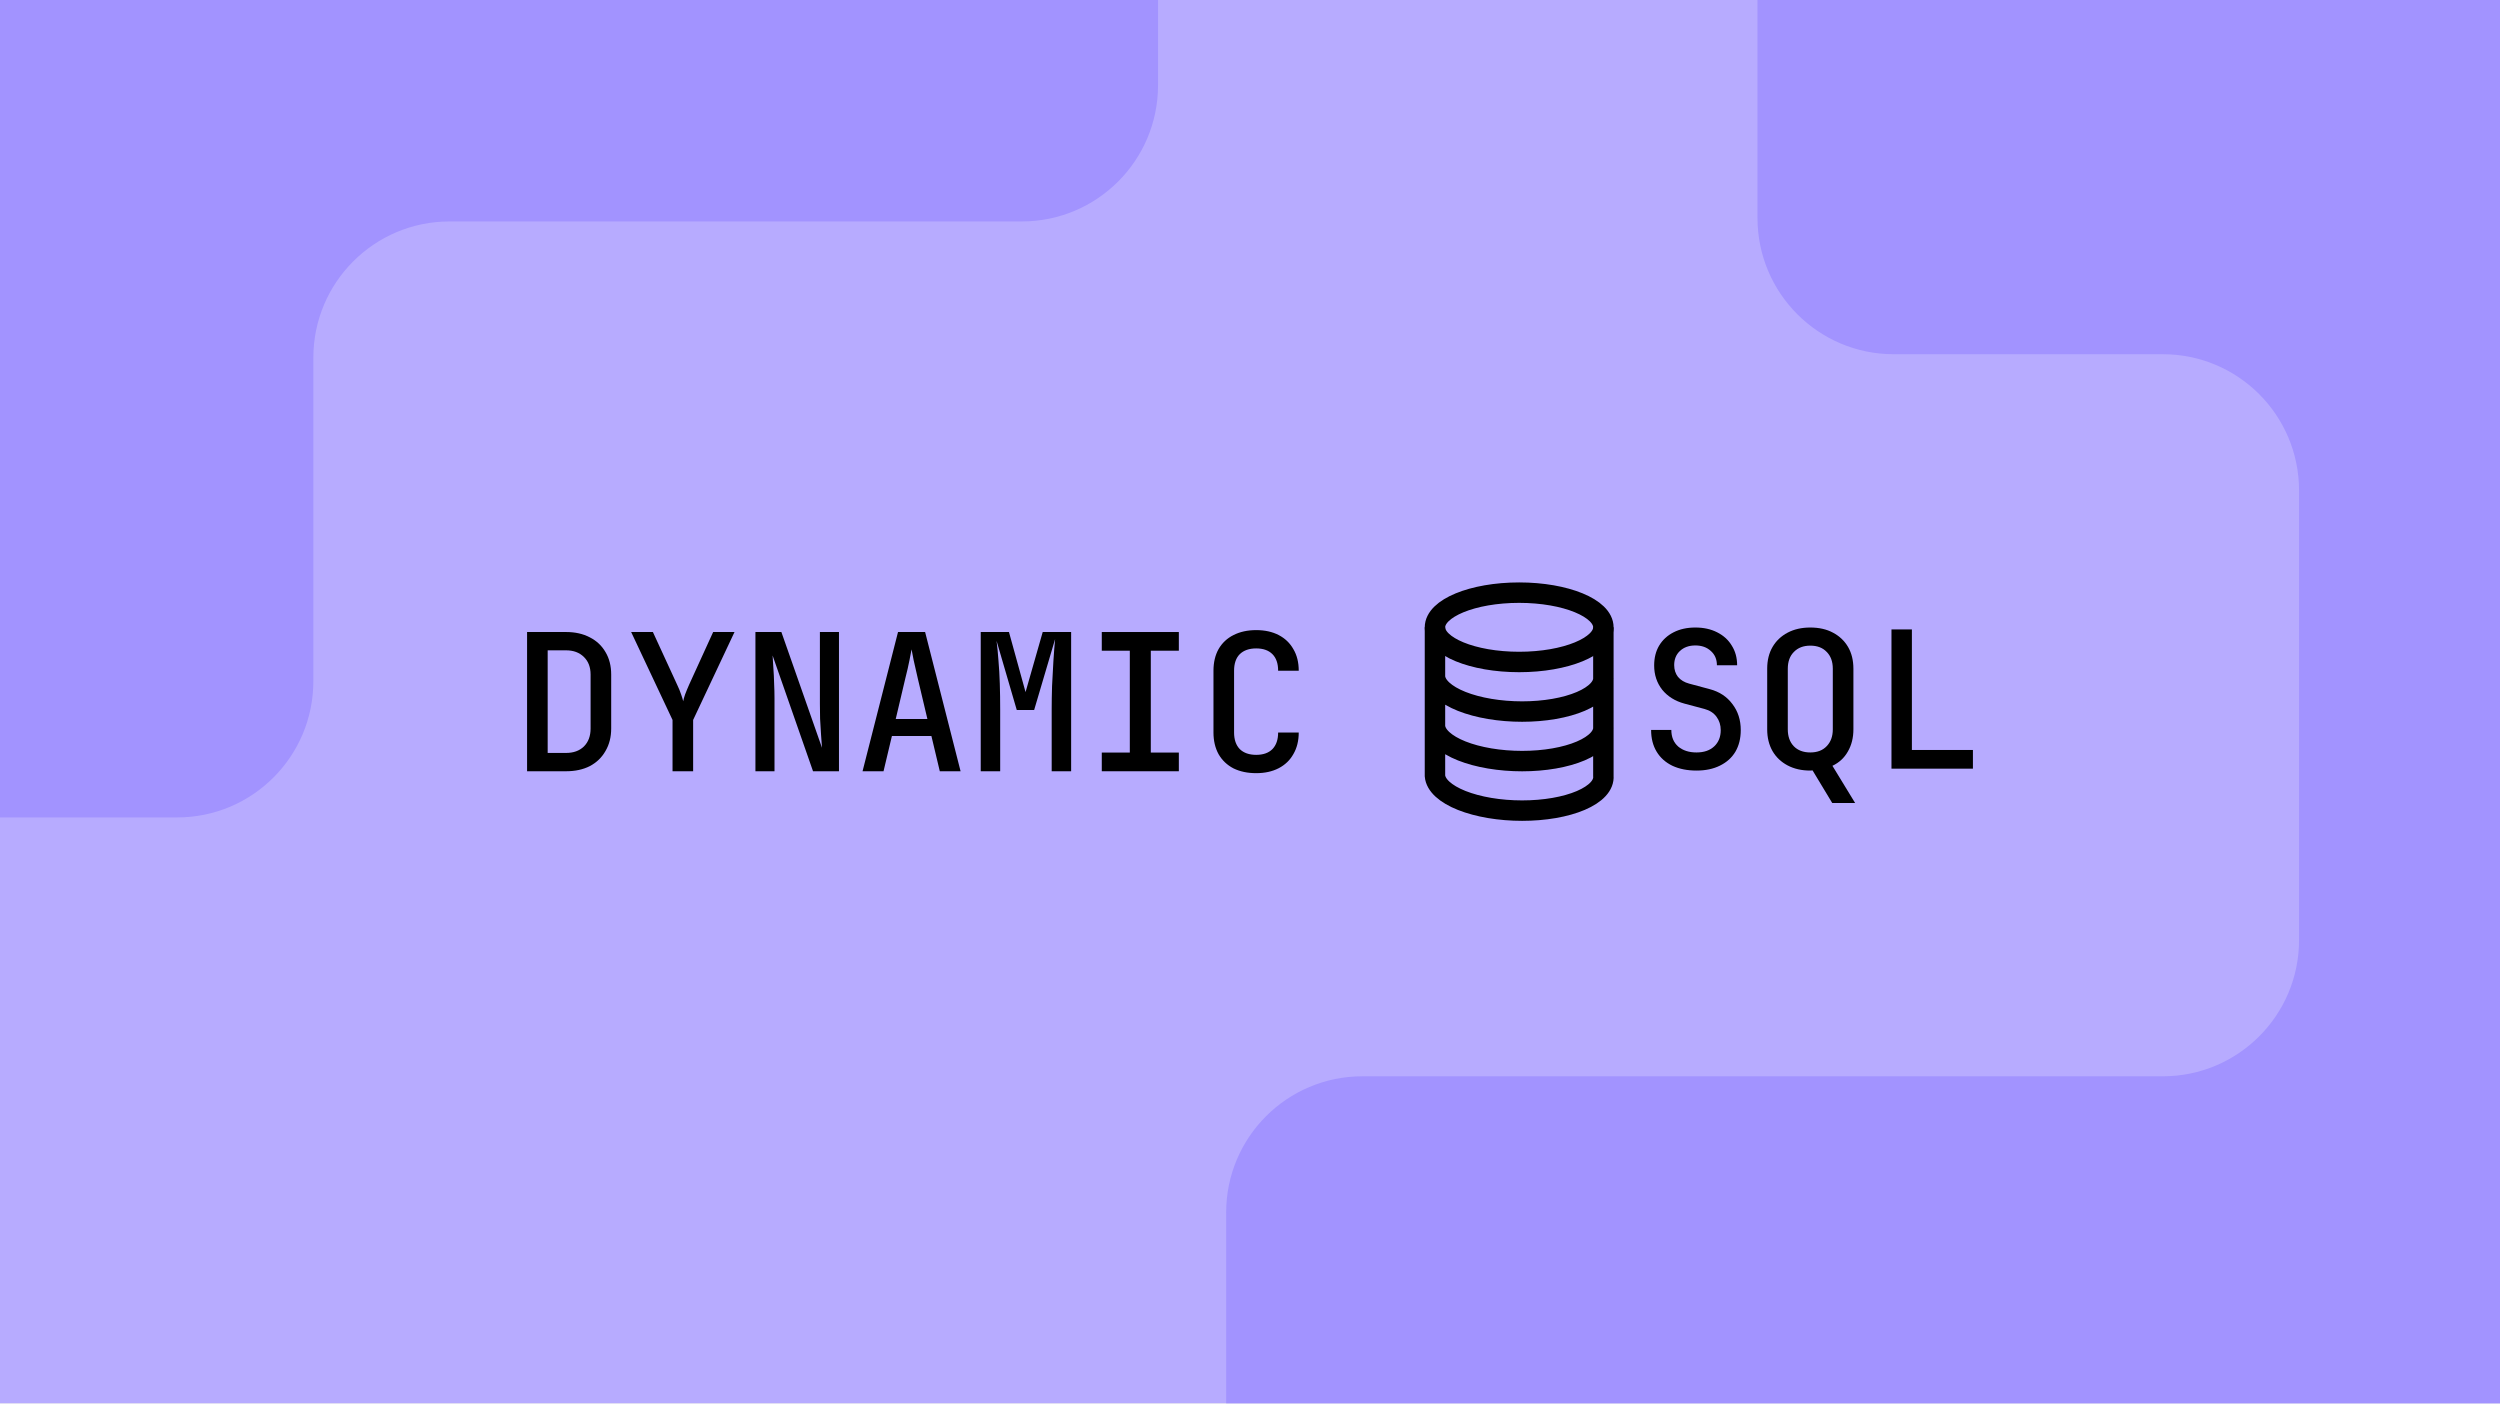
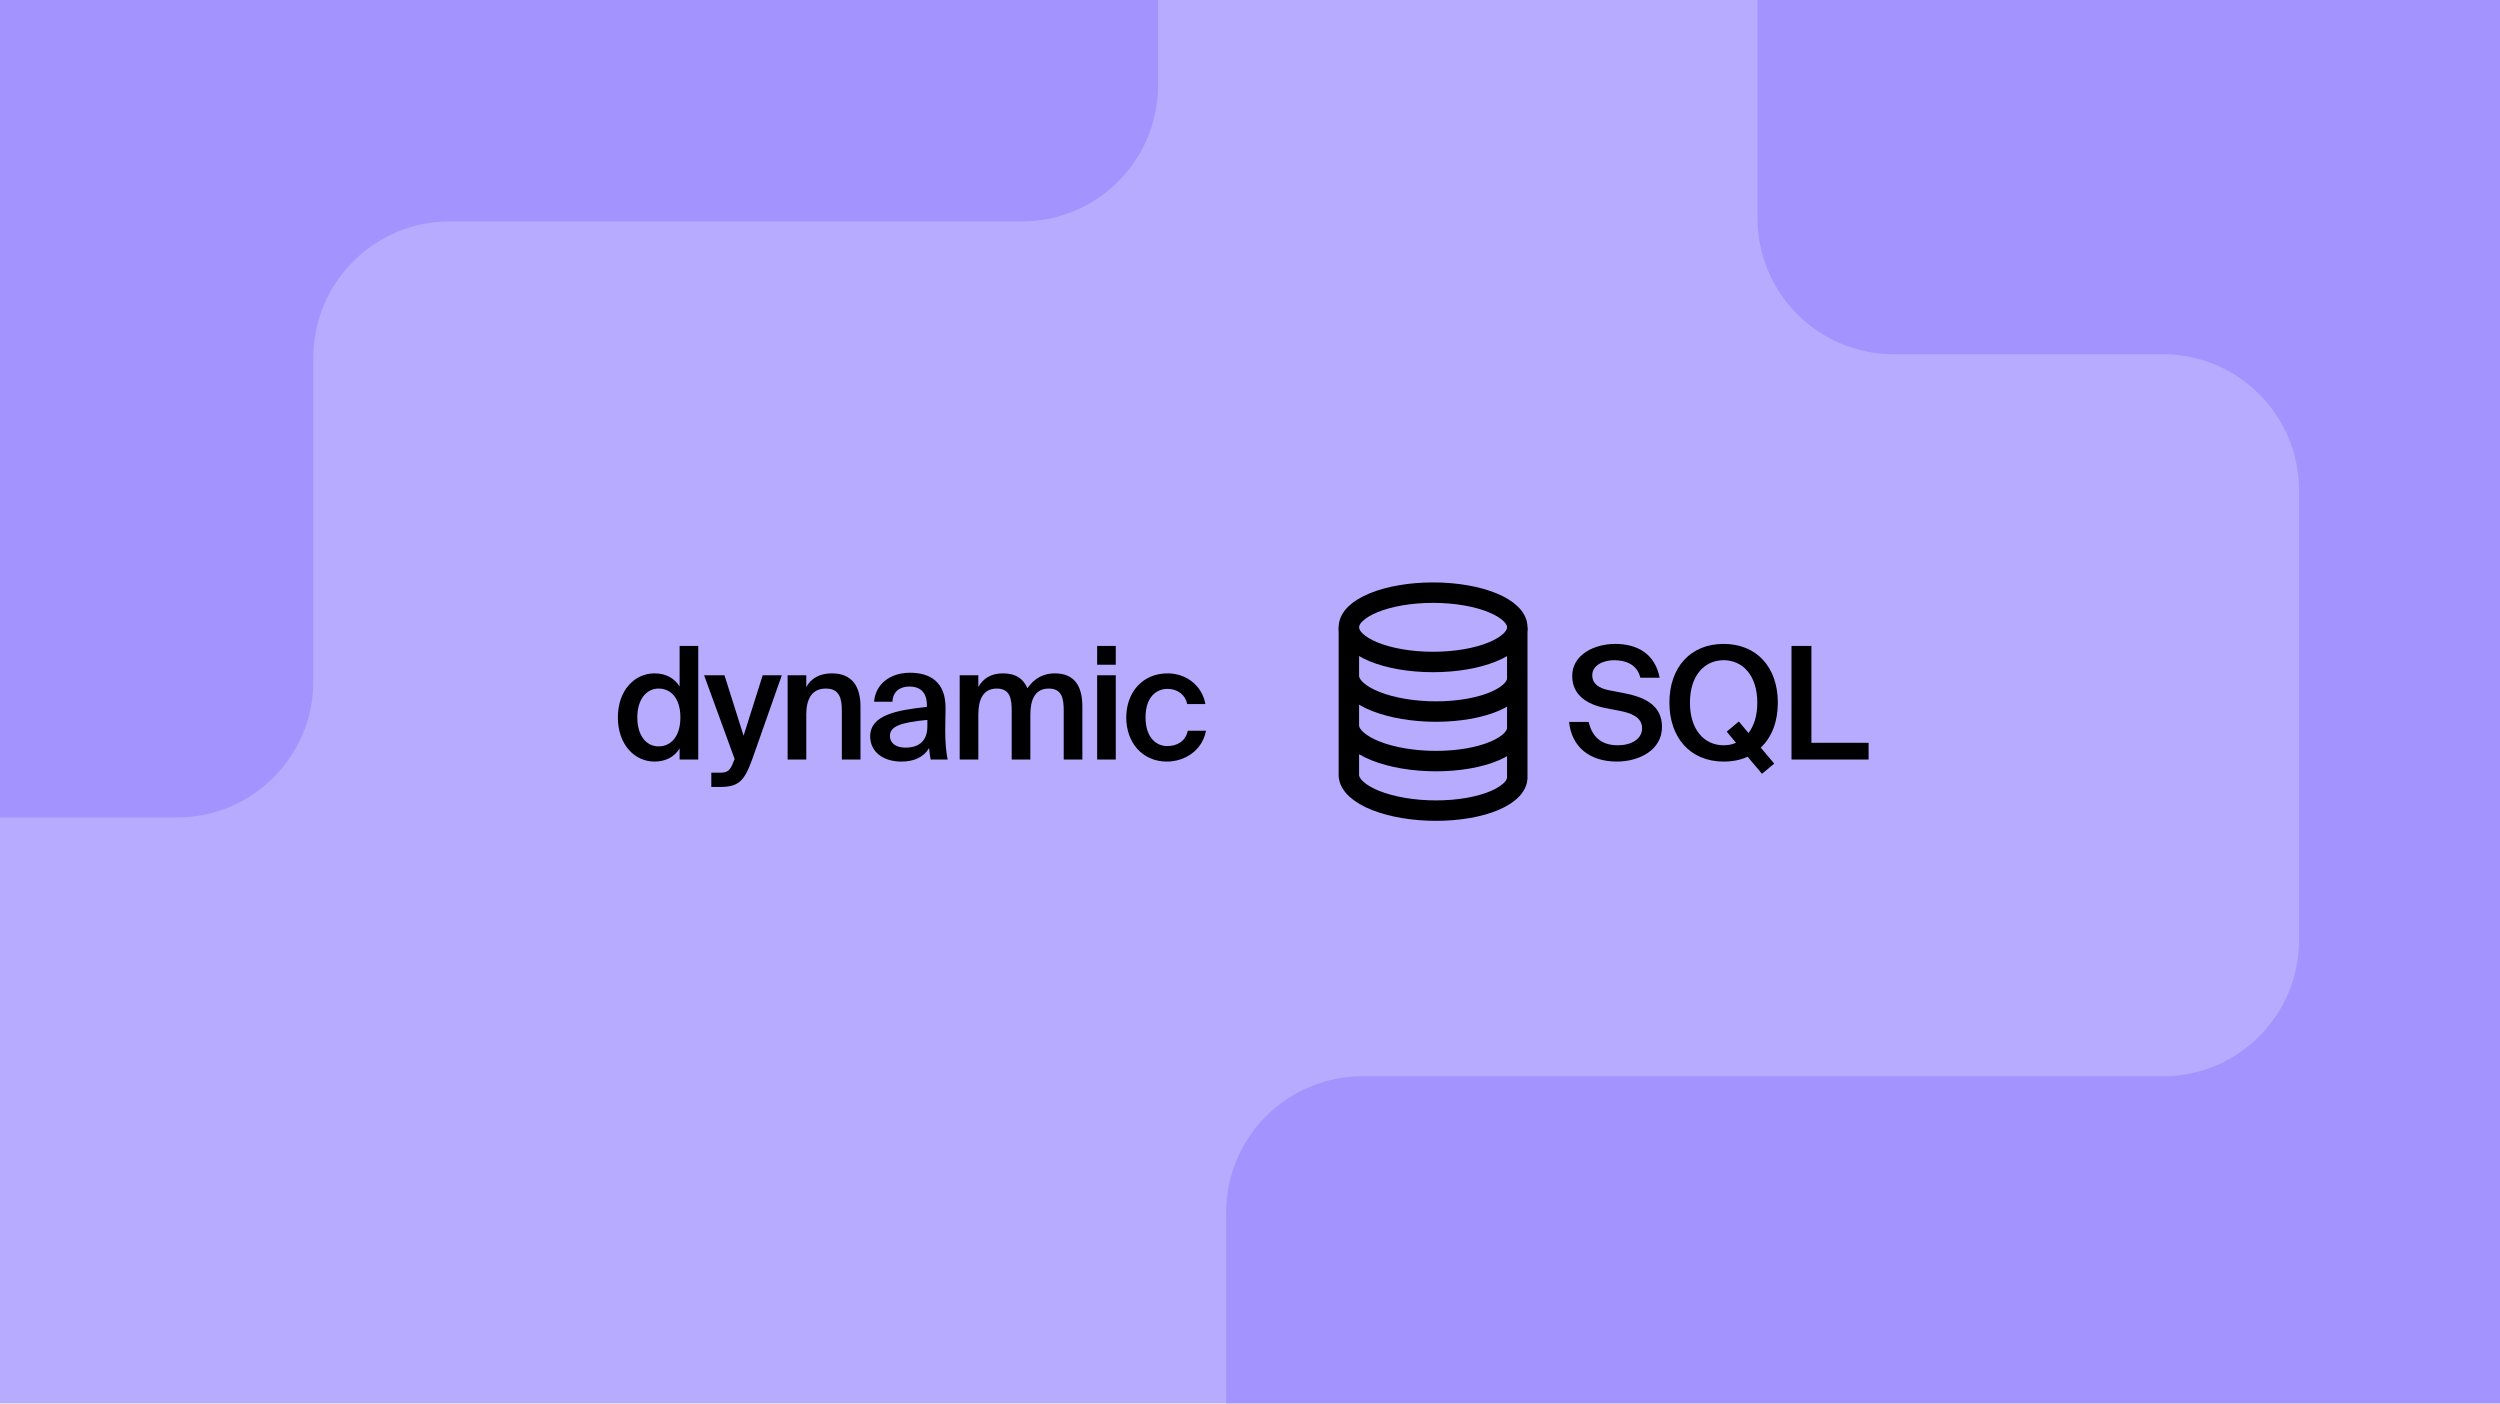
<svg xmlns="http://www.w3.org/2000/svg" width="367" height="206" viewBox="0 0 367 206" fill="none">
-   <g clip-path="url(#clip0_3937_2766)">
+   <g clip-path="url(#clip0_3939_9096)">
    <rect width="367" height="206" fill="#B7ABFF" />
-     <path d="M77.375 113.22V92.78H83.087C84.431 92.78 85.598 93.041 86.587 93.564C87.577 94.068 88.342 94.787 88.883 95.72C89.443 96.653 89.723 97.755 89.723 99.024V106.948C89.723 108.199 89.443 109.3 88.883 110.252C88.342 111.204 87.577 111.941 86.587 112.464C85.598 112.968 84.431 113.22 83.087 113.22H77.375ZM80.399 110.532H83.087C84.189 110.532 85.066 110.215 85.719 109.58C86.373 108.927 86.699 108.049 86.699 106.948V99.024C86.699 97.941 86.373 97.083 85.719 96.448C85.066 95.795 84.189 95.468 83.087 95.468H80.399V110.532Z" fill="black" />
-     <path d="M98.728 113.22V105.688L92.652 92.78H95.844L99.4 100.508C99.643 101.012 99.839 101.488 99.988 101.936C100.138 102.365 100.24 102.701 100.296 102.944C100.334 102.701 100.427 102.365 100.576 101.936C100.744 101.488 100.94 101.012 101.164 100.508L104.692 92.78H107.828L101.752 105.688V113.22H98.728Z" fill="black" />
-     <path d="M110.897 113.22V92.78H114.705L120.669 109.776C120.632 109.235 120.585 108.591 120.529 107.844C120.473 107.097 120.427 106.323 120.389 105.52C120.371 104.717 120.361 103.989 120.361 103.336V92.78H123.161V113.22H119.353L113.417 96.224C113.455 96.709 113.492 97.316 113.529 98.044C113.585 98.772 113.623 99.528 113.641 100.312C113.679 101.096 113.697 101.824 113.697 102.496V113.22H110.897Z" fill="black" />
-     <path d="M126.622 113.22L131.83 92.78H135.806L141.014 113.22H137.962L136.73 108.04H130.934L129.702 113.22H126.622ZM131.494 105.548H136.142L134.742 99.64C134.5 98.595 134.294 97.689 134.126 96.924C133.977 96.14 133.874 95.608 133.818 95.328C133.762 95.608 133.66 96.14 133.51 96.924C133.361 97.689 133.156 98.585 132.894 99.612L131.494 105.548Z" fill="black" />
-     <path d="M143.971 113.22V92.78H148.115L150.551 101.6L153.071 92.78H157.243V113.22H154.387V104.092C154.387 103.047 154.406 101.917 154.443 100.704C154.499 99.472 154.565 98.259 154.639 97.064C154.714 95.869 154.798 94.787 154.891 93.816L151.811 104.232H149.263L146.295 94.068C146.407 94.945 146.501 95.916 146.575 96.98C146.669 98.044 146.734 99.173 146.771 100.368C146.809 101.563 146.827 102.804 146.827 104.092V113.22H143.971Z" fill="black" />
-     <path d="M161.741 113.22V110.476H165.857V95.524H161.741V92.78H173.053V95.524H168.937V110.476H173.053V113.22H161.741Z" fill="black" />
-     <path d="M184.41 113.5C183.14 113.5 182.03 113.267 181.078 112.8C180.144 112.315 179.416 111.624 178.894 110.728C178.39 109.813 178.138 108.749 178.138 107.536V98.464C178.138 97.232 178.39 96.168 178.894 95.272C179.416 94.376 180.144 93.695 181.078 93.228C182.03 92.743 183.14 92.5 184.41 92.5C185.679 92.5 186.78 92.743 187.714 93.228C188.647 93.713 189.366 94.404 189.87 95.3C190.392 96.177 190.654 97.232 190.654 98.464H187.63C187.63 97.4 187.35 96.588 186.79 96.028C186.23 95.468 185.436 95.188 184.41 95.188C183.383 95.188 182.58 95.468 182.002 96.028C181.442 96.588 181.162 97.4 181.162 98.464V107.536C181.162 108.581 181.442 109.393 182.002 109.972C182.58 110.532 183.383 110.812 184.41 110.812C185.436 110.812 186.23 110.532 186.79 109.972C187.35 109.393 187.63 108.581 187.63 107.536H190.654C190.654 108.749 190.392 109.804 189.87 110.7C189.366 111.596 188.647 112.287 187.714 112.772C186.78 113.257 185.679 113.5 184.41 113.5Z" fill="black" />
-     <path d="M223.014 97.179C229.841 97.179 235.375 94.901 235.375 92.09C235.375 89.279 229.841 87 223.014 87C216.188 87 210.654 89.279 210.654 92.09C210.654 94.901 216.188 97.179 223.014 97.179Z" stroke="black" stroke-width="3" />
-     <path d="M210.653 92.089V113.902C210.71 114.572 211.087 115.235 211.761 115.853C212.435 116.471 213.393 117.033 214.581 117.507C215.769 117.98 217.164 118.355 218.686 118.612C220.207 118.868 221.826 119 223.449 119C225.072 119 226.668 118.868 228.146 118.612C229.624 118.355 230.954 117.98 232.062 117.507C233.169 117.033 234.032 116.471 234.6 115.853C235.169 115.235 235.432 114.572 235.375 113.902V92.089M210.653 99.36C210.71 100.03 211.087 100.693 211.761 101.311C212.435 101.929 213.393 102.491 214.581 102.965C215.769 103.438 217.164 103.813 218.686 104.07C220.207 104.326 221.826 104.458 223.449 104.458C225.072 104.458 226.668 104.326 228.146 104.07C229.624 103.813 230.954 103.438 232.062 102.965C233.169 102.491 234.032 101.929 234.6 101.311C235.169 100.693 235.432 100.03 235.375 99.36M210.653 106.631C210.71 107.301 211.087 107.964 211.761 108.582C212.435 109.2 213.393 109.762 214.581 110.236C215.769 110.709 217.164 111.084 218.686 111.341C220.207 111.597 221.826 111.729 223.449 111.729C225.072 111.729 226.668 111.597 228.146 111.341C229.624 111.084 230.954 110.709 232.062 110.236C233.169 109.762 234.032 109.2 234.6 108.582C235.169 107.964 235.432 107.301 235.375 106.631" stroke="black" stroke-width="3" />
-     <path d="M249.047 113.12C247.703 113.12 246.527 112.887 245.519 112.42C244.511 111.935 243.736 111.244 243.195 110.348C242.653 109.452 242.383 108.388 242.383 107.156H245.351C245.351 108.183 245.687 108.995 246.359 109.592C247.049 110.171 247.945 110.46 249.047 110.46C250.148 110.46 251.016 110.161 251.651 109.564C252.285 108.967 252.603 108.173 252.603 107.184C252.603 106.437 252.397 105.784 251.987 105.224C251.576 104.664 250.988 104.281 250.223 104.076L247.283 103.292C245.901 102.919 244.809 102.237 244.007 101.248C243.223 100.24 242.831 99.055 242.831 97.692C242.831 96.572 243.073 95.602 243.559 94.78C244.063 93.94 244.772 93.287 245.687 92.82C246.601 92.353 247.665 92.12 248.879 92.12C250.092 92.12 251.156 92.353 252.071 92.82C253.004 93.287 253.723 93.94 254.227 94.78C254.749 95.602 255.011 96.563 255.011 97.664H252.043C252.043 96.787 251.744 96.087 251.147 95.564C250.568 95.023 249.812 94.752 248.879 94.752C247.945 94.752 247.189 95.023 246.611 95.564C246.051 96.087 245.771 96.777 245.771 97.636C245.771 98.308 245.957 98.887 246.331 99.372C246.723 99.839 247.264 100.165 247.955 100.352L250.979 101.164C252.397 101.537 253.508 102.265 254.311 103.348C255.132 104.412 255.543 105.691 255.543 107.184C255.543 108.397 255.281 109.452 254.759 110.348C254.236 111.225 253.48 111.907 252.491 112.392C251.52 112.877 250.372 113.12 249.047 113.12Z" fill="black" />
-     <path d="M268.972 117.88L265.948 112.868L266.396 113.092C266.321 113.092 266.228 113.092 266.116 113.092C266.004 113.111 265.882 113.12 265.752 113.12C264.482 113.12 263.372 112.868 262.42 112.364C261.468 111.86 260.73 111.16 260.208 110.264C259.685 109.349 259.424 108.285 259.424 107.072V98.168C259.424 96.936 259.685 95.872 260.208 94.976C260.73 94.08 261.468 93.38 262.42 92.876C263.372 92.372 264.482 92.12 265.752 92.12C267.04 92.12 268.15 92.372 269.084 92.876C270.036 93.38 270.773 94.08 271.296 94.976C271.818 95.872 272.08 96.936 272.08 98.168V107.072C272.08 108.304 271.809 109.387 271.268 110.32C270.745 111.253 269.989 111.953 269 112.42L272.332 117.88H268.972ZM265.752 110.46C266.778 110.46 267.581 110.152 268.16 109.536C268.757 108.92 269.056 108.099 269.056 107.072V98.168C269.056 97.123 268.757 96.301 268.16 95.704C267.581 95.088 266.778 94.78 265.752 94.78C264.744 94.78 263.941 95.088 263.344 95.704C262.746 96.301 262.448 97.123 262.448 98.168V107.072C262.448 108.099 262.737 108.92 263.316 109.536C263.913 110.152 264.725 110.46 265.752 110.46Z" fill="black" />
-     <path d="M277.669 112.84V92.4H280.665V110.096H289.625V112.84H277.669Z" fill="black" />
+     <path d="M99.766 100.782V94.825H102.503V111.5H99.766V109.867C99.03 111.086 97.742 111.799 96.086 111.799C93.142 111.799 90.704 109.292 90.704 105.313C90.704 101.357 93.142 98.85 96.086 98.85C97.742 98.85 99.03 99.563 99.766 100.782ZM99.881 105.313C99.881 102.461 98.455 101.081 96.684 101.081C94.844 101.081 93.556 102.737 93.556 105.313C93.556 107.958 94.844 109.568 96.684 109.568C98.455 109.568 99.881 108.165 99.881 105.313ZM105.662 115.525H104.42V113.432H105.455C106.651 113.432 107.157 113.34 107.709 111.73L107.847 111.431L103.362 99.126H106.352L109.158 108.004L111.964 99.126H114.77L110.423 111.477C109.25 114.674 108.445 115.525 105.662 115.525ZM118.361 99.126V100.851C119.074 99.563 120.362 98.85 122.11 98.85C125.1 98.85 126.319 100.782 126.319 103.726V111.5H123.582V104.393C123.582 102.714 123.352 101.081 121.236 101.081C119.12 101.081 118.361 102.691 118.361 104.922V111.5H115.624V99.126H118.361ZM136.137 106.624V105.681C132.227 106.049 130.64 106.624 130.64 108.027C130.64 109.108 131.537 109.752 132.917 109.752C134.941 109.752 136.137 108.74 136.137 106.624ZM132.319 111.799C129.628 111.799 127.742 110.35 127.742 108.096C127.742 104.991 131.56 104.255 136.068 103.772V103.542C136.068 101.426 134.872 100.782 133.492 100.782C132.112 100.782 131.077 101.518 131.008 103.013H128.317C128.501 100.506 130.594 98.758 133.584 98.758C136.551 98.758 138.874 100.115 138.805 104.071C138.805 104.669 138.759 106.141 138.759 107.268C138.759 108.832 138.874 110.465 139.127 111.5H136.62C136.528 110.971 136.459 110.672 136.39 109.821C135.585 111.178 134.159 111.799 132.319 111.799ZM143.619 104.922V111.5H140.882V99.126H143.619V100.851C144.332 99.563 145.551 98.85 147.207 98.85C149.139 98.85 150.243 99.655 150.818 101.035C151.899 99.471 153.302 98.85 154.843 98.85C157.787 98.85 158.891 100.782 158.891 103.726V111.5H156.154V104.393C156.154 102.714 155.993 101.081 153.969 101.081C151.945 101.081 151.255 102.691 151.255 104.922V111.5H148.518V104.393C148.518 102.714 148.357 101.081 146.333 101.081C144.309 101.081 143.619 102.691 143.619 104.922ZM161.059 94.825H163.796V97.585H161.059V94.825ZM161.059 99.126H163.796V111.5H161.059V99.126ZM171.407 98.85C174.121 98.85 176.467 100.621 176.95 103.358H174.282C174.029 102.047 172.902 101.127 171.407 101.127C169.682 101.127 168.164 102.392 168.164 105.313C168.164 108.257 169.728 109.522 171.338 109.522C172.695 109.522 174.006 108.924 174.374 107.268H177.042C176.49 110.166 173.937 111.799 171.292 111.799C167.704 111.799 165.335 109.016 165.335 105.336C165.335 101.656 167.704 98.85 171.407 98.85Z" fill="black" />
+     <path d="M210.375 97.179C217.202 97.179 222.736 94.901 222.736 92.09C222.736 89.279 217.202 87 210.375 87C203.548 87 198.014 89.279 198.014 92.09C198.014 94.901 203.548 97.179 210.375 97.179Z" stroke="black" stroke-width="3" />
+     <path d="M198.014 92.089V113.902C198.071 114.572 198.448 115.235 199.122 115.853C199.795 116.471 200.754 117.033 201.942 117.507C203.13 117.98 204.525 118.355 206.046 118.612C207.568 118.868 209.187 119 210.81 119C212.433 119 214.029 118.868 215.507 118.612C216.985 118.355 218.315 117.98 219.423 117.507C220.53 117.033 221.393 116.471 221.961 115.853C222.529 115.235 222.793 114.572 222.735 113.902V92.089M198.014 99.36C198.071 100.03 198.448 100.693 199.122 101.311C199.795 101.929 200.754 102.491 201.942 102.965C203.13 103.438 204.525 103.813 206.046 104.07C207.568 104.326 209.187 104.458 210.81 104.458C212.433 104.458 214.029 104.326 215.507 104.07C216.985 103.813 218.315 103.438 219.423 102.965C220.53 102.491 221.393 101.929 221.961 101.311C222.529 100.693 222.793 100.03 222.735 99.36M198.014 106.631C198.071 107.301 198.448 107.964 199.122 108.582C199.795 109.2 200.754 109.762 201.942 110.236C203.13 110.709 204.525 111.084 206.046 111.341C207.568 111.597 209.187 111.729 210.81 111.729C212.433 111.729 214.029 111.597 215.507 111.341C216.985 111.084 218.315 110.709 219.423 110.236C220.53 109.762 221.393 109.2 221.961 108.582C222.529 107.964 222.793 107.301 222.735 106.631" stroke="black" stroke-width="3" />
+     <path d="M237.632 104.324L235.608 103.933C232.963 103.381 230.801 102.047 230.801 99.218C230.801 96.113 234.044 94.526 237.103 94.526C240.415 94.526 242.968 96.021 243.635 99.494H240.806C240.323 97.493 238.598 96.918 236.942 96.918C235.654 96.918 233.745 97.493 233.745 99.126C233.745 100.414 234.78 101.058 236.229 101.334L238.276 101.725C241.197 102.277 243.98 103.381 243.98 106.716C243.98 110.097 240.645 111.799 237.356 111.799C233.377 111.799 230.709 109.66 230.341 105.98H233.216C233.745 108.28 235.194 109.407 237.494 109.407C239.472 109.407 241.059 108.51 241.059 106.9C241.059 105.175 239.219 104.623 237.632 104.324ZM260.985 103.151C260.985 105.934 260.111 108.211 258.478 109.752L260.456 112.098L258.662 113.593L256.546 111.086C255.511 111.569 254.338 111.799 253.027 111.799C248.128 111.799 245.069 108.28 245.069 103.151C245.069 97.999 248.128 94.526 253.027 94.526C257.926 94.526 260.985 97.999 260.985 103.151ZM248.082 103.151C248.082 107.222 250.267 109.407 253.027 109.407C253.694 109.407 254.315 109.292 254.844 109.039L253.487 107.406L255.258 105.911L256.684 107.613C257.489 106.532 257.972 105.083 257.972 103.151C257.972 99.103 255.787 96.918 253.027 96.918C250.267 96.918 248.082 99.103 248.082 103.151ZM265.914 94.825V109.039H274.309V111.5H262.993V94.825H265.914Z" fill="black" />
    <path d="M170 12.509L170 -31L-19 -31L-19 120L26 120C37.046 120 46 111.046 46 100L46 52.509C46 41.463 54.954 32.509 66 32.509L150 32.509C161.046 32.509 170 23.555 170 12.509Z" fill="#A293FF" />
    <path d="M258 32L258 -44L400 -44L400 221.5L180 221.5L180 178C180 166.954 188.954 158 200 158L317.5 158C328.546 158 337.5 149.046 337.5 138L337.5 72C337.5 60.954 328.546 52 317.5 52L278 52C266.954 52 258 43.046 258 32Z" fill="#A293FF" />
  </g>
  <defs>
-     <clipPath id="clip0_3937_2766">
+     <clipPath id="clip0_3939_9096">
      <rect width="367" height="206" fill="white" />
    </clipPath>
  </defs>
</svg>
